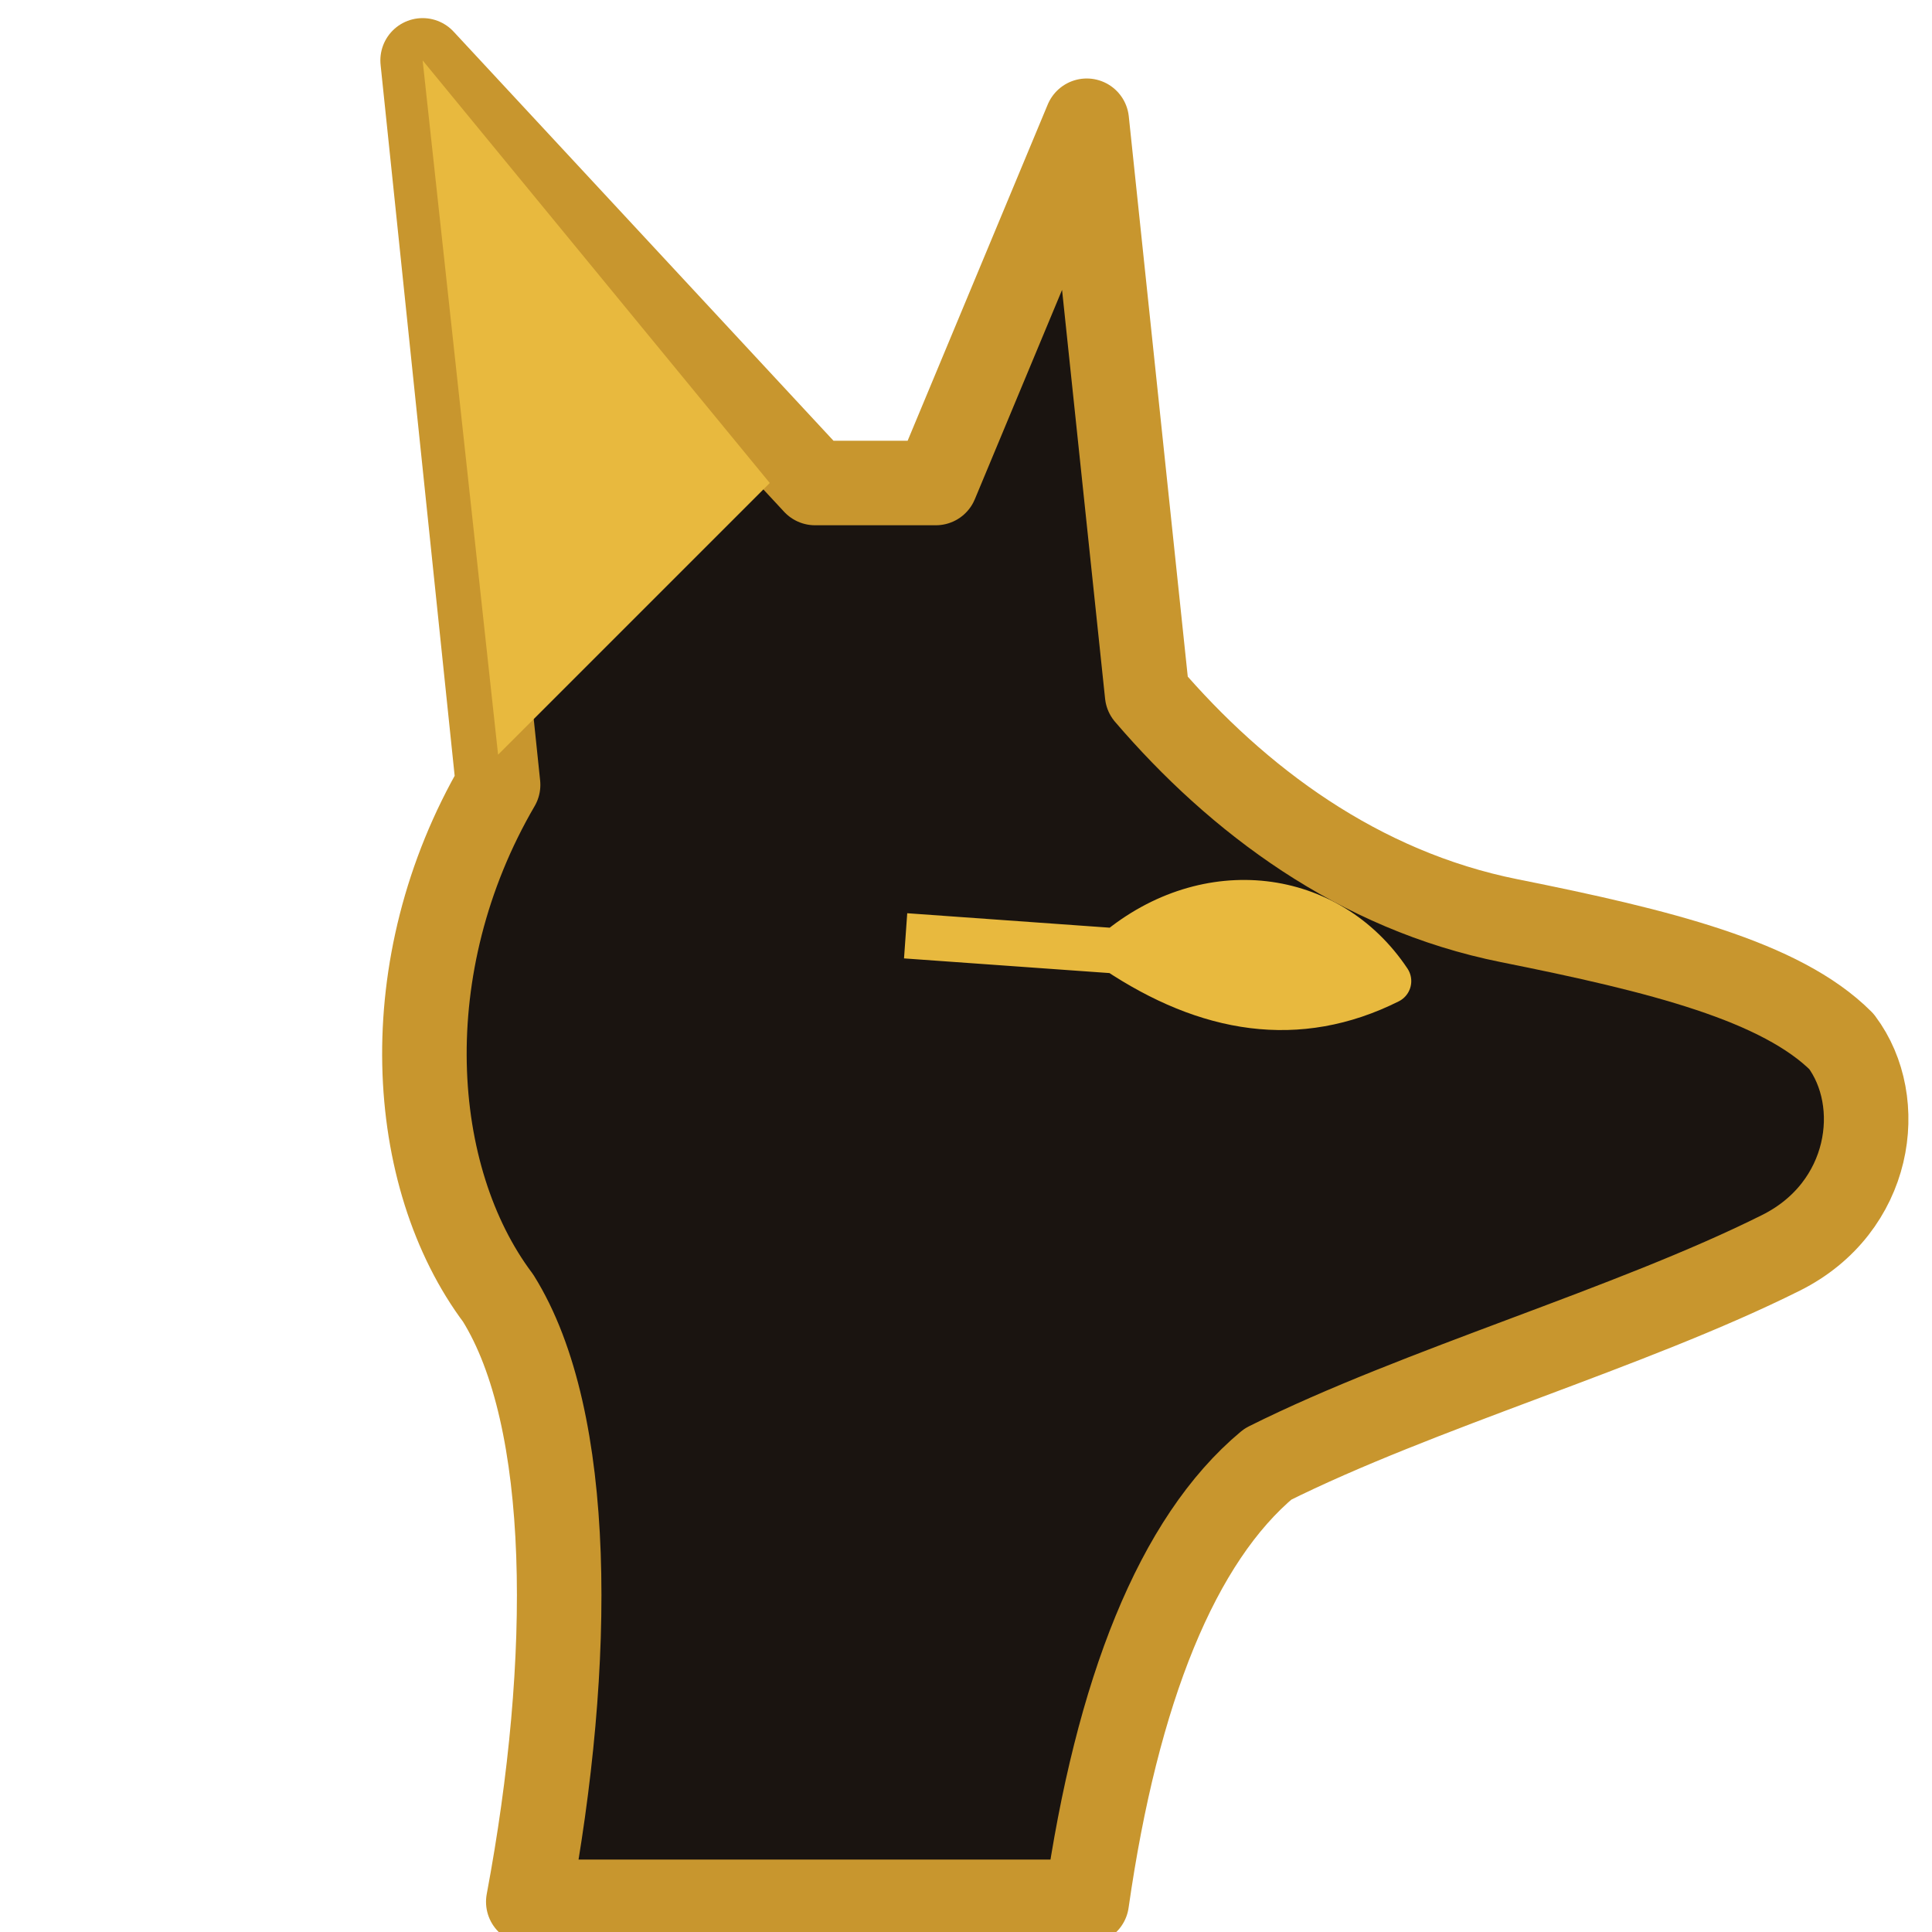
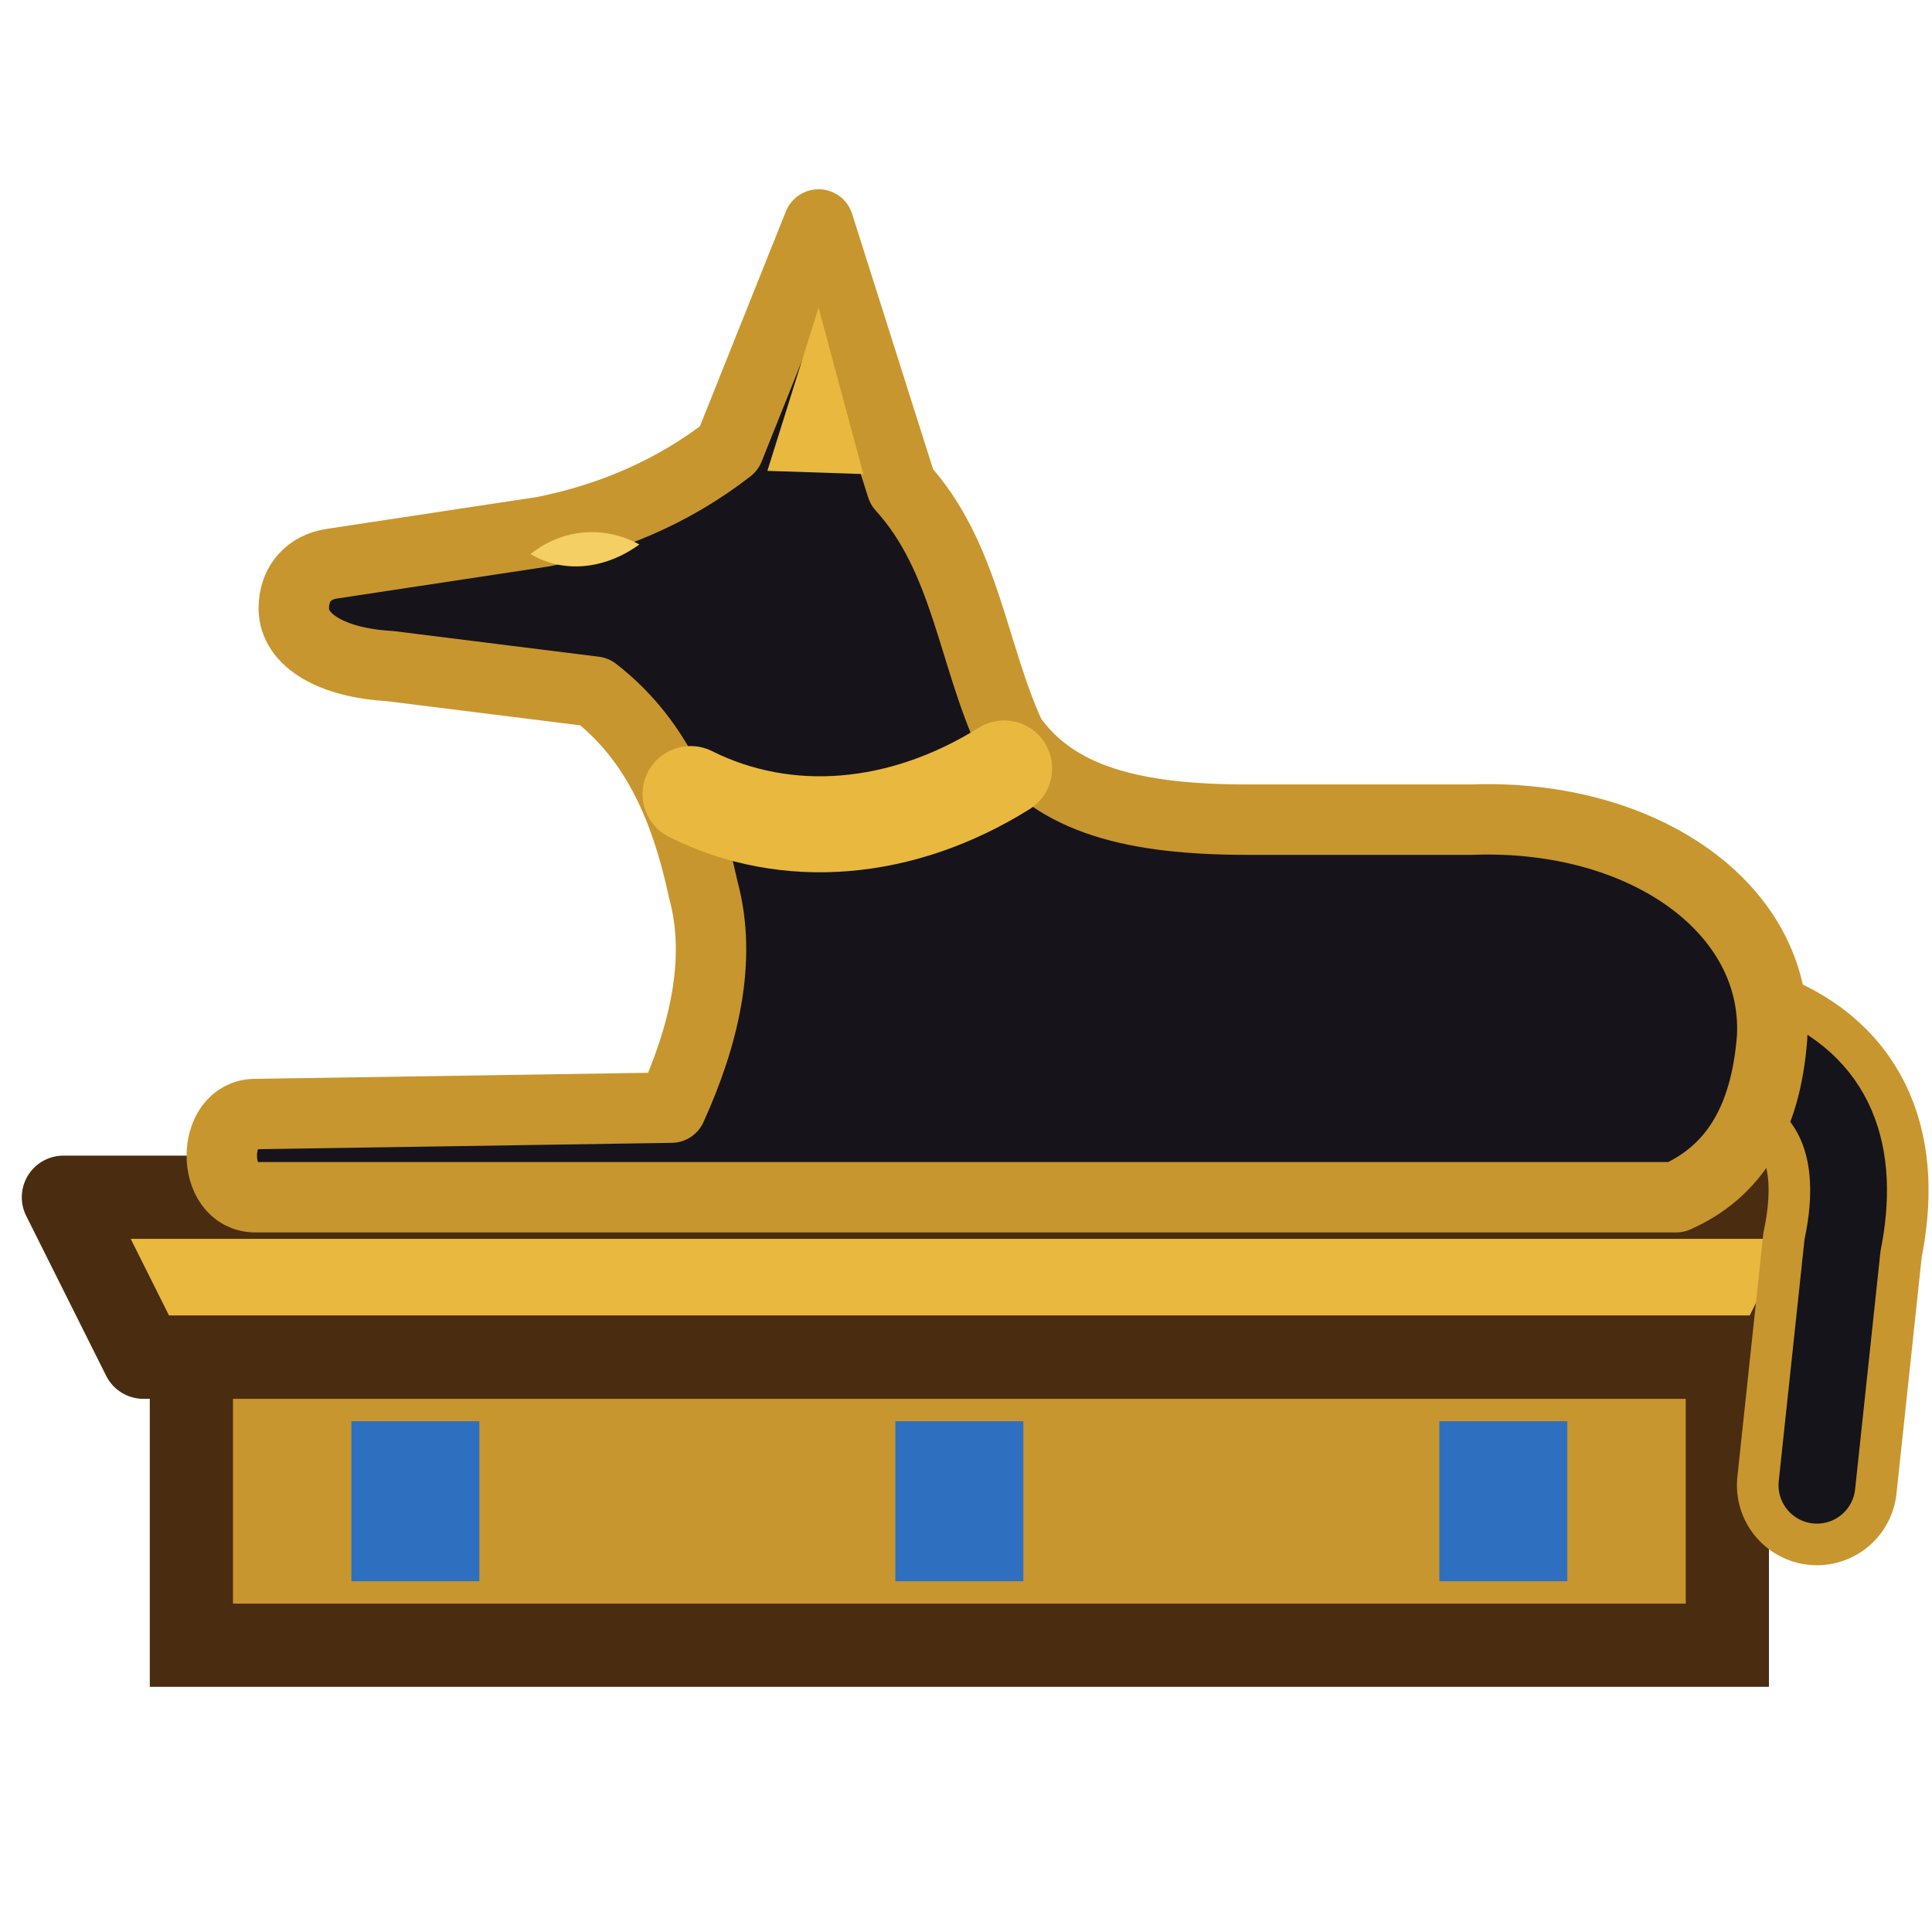
<svg xmlns="http://www.w3.org/2000/svg" viewBox="0 0 32 32">
-   <g transform="translate(32 0.5) scale(-0.25 0.25)">
-     <path d="M56 124 C54 110 50 100 44 95 C34 90 20 86 10 81 C4 78 3 71 6 67 C10 63 18 61 28 59 C38 57 46 51 52 44 L56 6 L66 30 L74 30 L100 2 L95 50 C102 62 101 76 95 84 C90 92 90 108 93 124 Z" fill="#1a1410" stroke="#c8962e" stroke-width="5.6" stroke-linejoin="round" />
-     <path d="M77 30 L100 2 L95 48 C89 42 83 36 77 30 Z" fill="#e8b93e" />
-     <path d="M36 63 C40 57 48 56 54 61 C48 65 42 66 36 63 Z M54 61 L68 60" fill="#e8b93e" stroke="#e8b93e" stroke-width="3" stroke-linejoin="round" />
+   <g transform="translate(-1.6 3.4) scale(0.53)">
+     <path d="M5 31 H61 L58.5 36 H7.5 Z" fill="#e8b93e" stroke="#4a2c10" stroke-width="2.6" stroke-linejoin="round" />
+     <rect x="9" y="36" width="48" height="9" fill="#c8962e" stroke="#4a2c10" stroke-width="2.6" />
+     <g fill="#2f6fc0">
+       <rect x="14" y="38" width="4" height="5" />
+       <rect x="31" y="38" width="4" height="5" />
+       <rect x="48" y="38" width="4" height="5" />
+     </g>
+     <path d="M57.8 26.4 C60.4 27.4 61.2 29.6 60.6 32.5 L59.8 40" fill="none" stroke="#c8962e" stroke-width="5" stroke-linecap="round" />
+     <path d="M57.8 26.4 C60.4 27.4 61.2 29.6 60.6 32.5 L59.8 40" fill="none" stroke="#14141a" stroke-width="2.4" stroke-linecap="round" />
+     <path d="M13.4 11.2 L20 10.2 C22 9.8 24 9 25.8 7.6 L28.6 0.6 L31.2 8.8 C33.2 11 33.4 14 34.6 16.6 C36 18.6 38.5 19.2 42 19.2 L49 19.2 C54.4 19 58.6 22 58.4 26 C58.2 28.6 57.2 30.2 55.4 31 L11 31 C9.6 31 9.6 28.4 11 28.4 L24 28.2 C25 26 25.6 23.6 25 21.4 C24.4 18.6 23.4 16.6 21.6 15.2 L15.2 14.4 C13.4 14.3 12.2 13.6 12.2 12.6 C12.2 11.8 12.7 11.3 13.4 11.2 Z" fill="#16141a" stroke="#c8962e" stroke-width="2.2" stroke-linejoin="round" />
+     <path d="M28.6 3.2 L30 8.4 L27 8.3 Z" fill="#e8b93e" />
+     <path d="M19.6 10.9 C20.6 10.1 21.9 10 23 10.6 C21.9 11.4 20.6 11.5 19.6 10.9 Z" fill="#f3cf64" />
+     <path d="M24.6 18.4 C27.6 19.9 31.2 19.6 34.4 17.6" fill="none" stroke="#e8b93e" stroke-width="3" stroke-linecap="round" />
  </g>
</svg>
